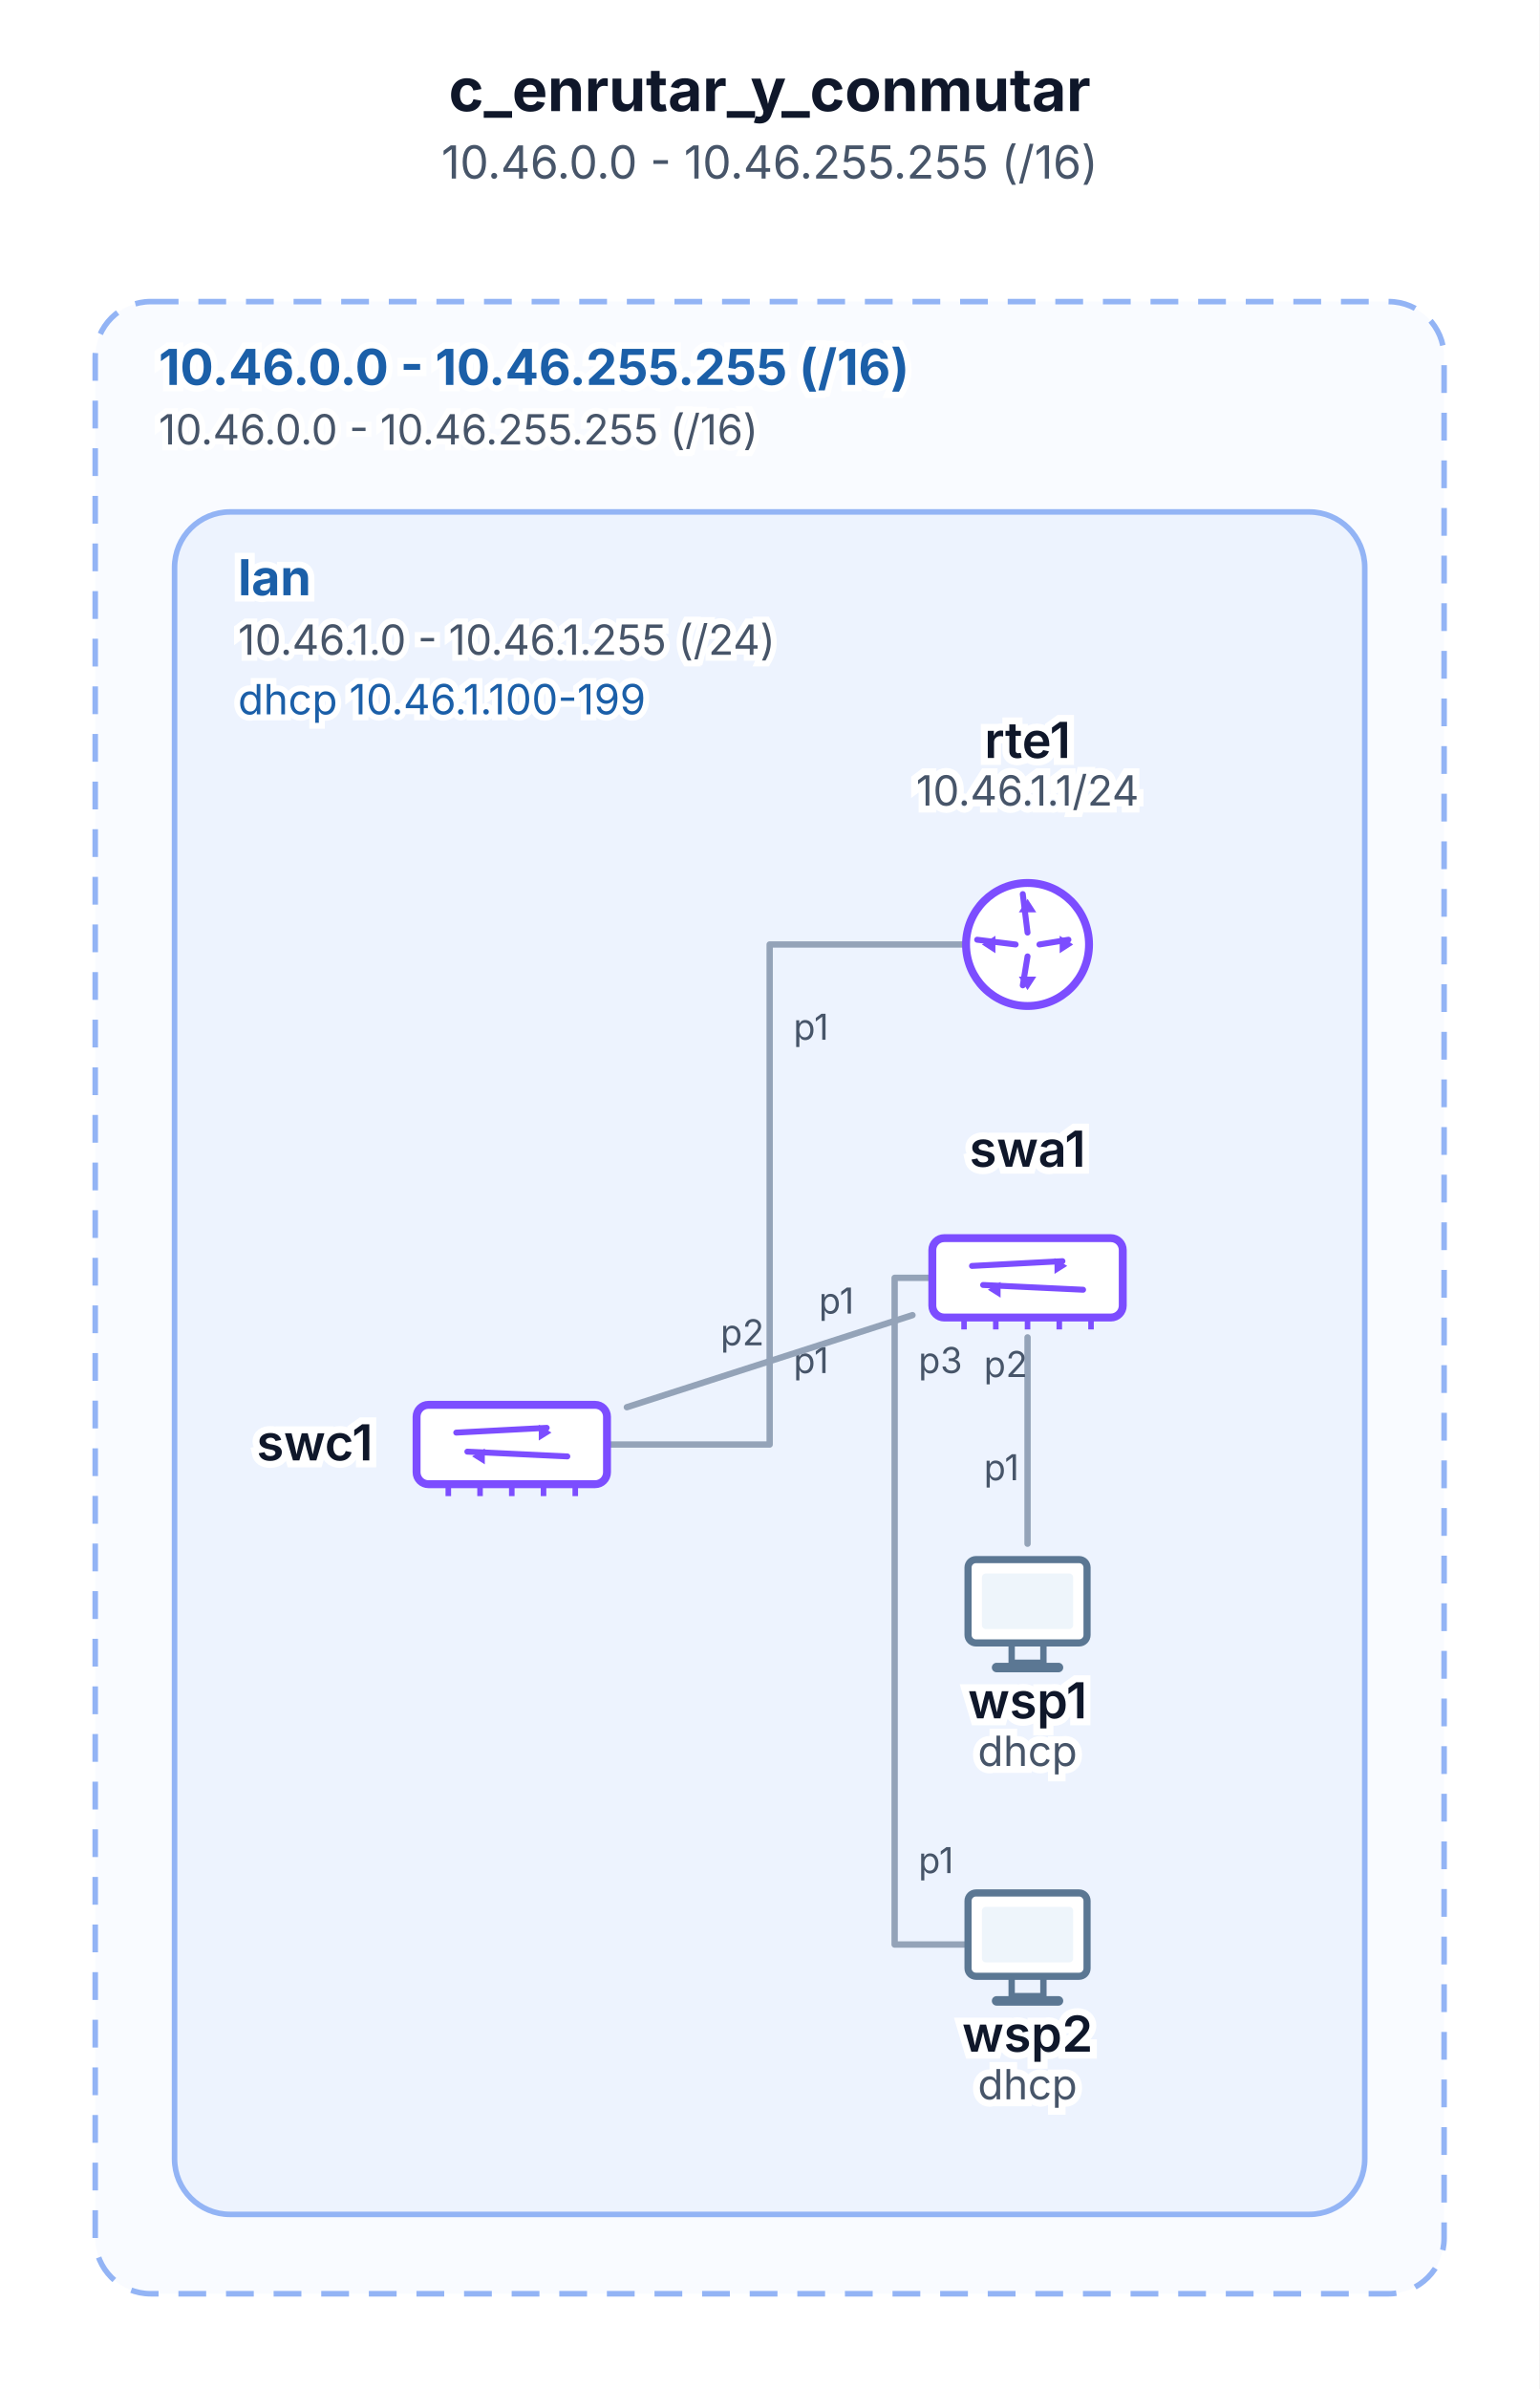
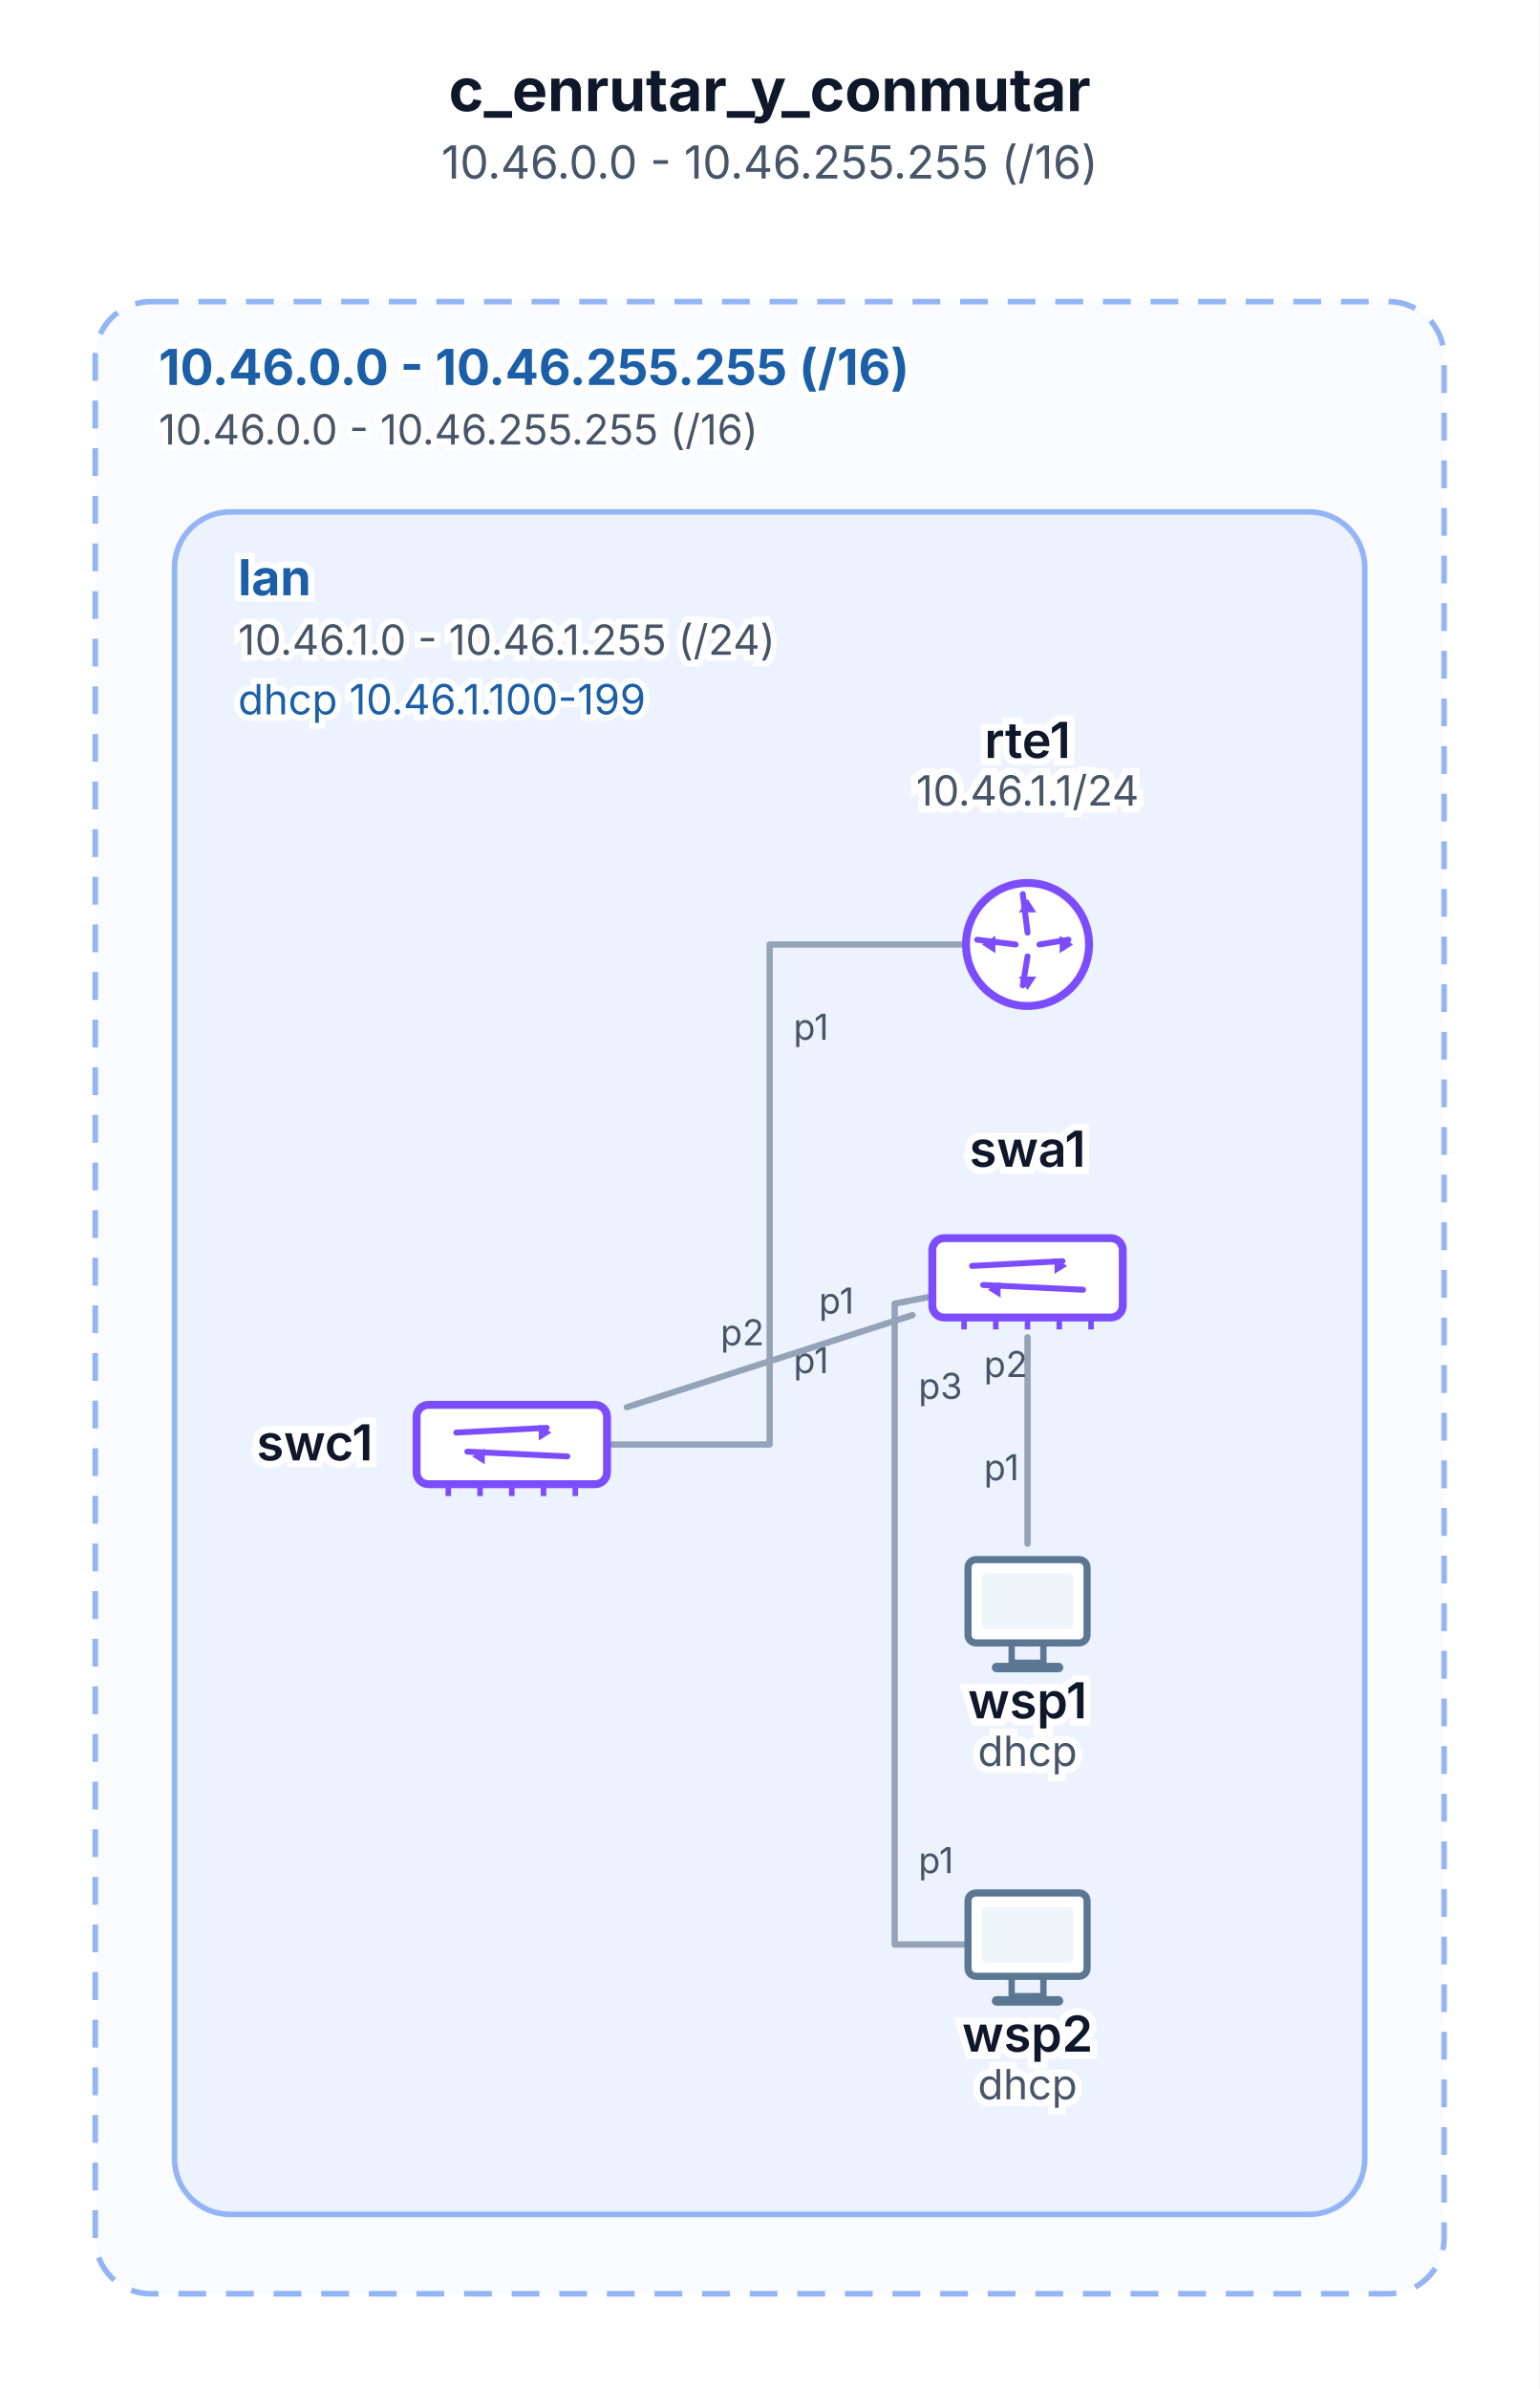
<svg xmlns="http://www.w3.org/2000/svg" width="388" height="602" viewBox="0 0 388 602" role="img" aria-label="Plano de c_enrutar_y_conmutar">
  <rect width="388" height="602" fill="#ffffff" />
  <text x="194.0" y="28" text-anchor="middle" font-family="'Inter','Segoe UI',Helvetica,Arial,sans-serif" font-size="15" font-weight="650" fill="#0f172a">c_enrutar_y_conmutar</text>
  <text x="194.0" y="45" text-anchor="middle" font-family="'Inter','Segoe UI',Helvetica,Arial,sans-serif" font-size="11.5" fill="#475569">10.46.0.0 - 10.46.255.255 (/16)</text>
  <g transform="translate(24.0,76.0)">
    <rect x="0.0" y="0.0" width="340.0" height="502.0" rx="14" fill="#3b82f6" fill-opacity="0.03" stroke="#93b4f5" stroke-width="1.4" stroke-dasharray="7 5" />
    <g data-area="10.46.0.0 - 10.46.255.255 (/16)" data-x="0.0" data-y="0.0" data-ancho="340.0" data-alto="502.0" data-subred="10.46.0.0 - 10.46.255.255 (/16)" data-nube="0" data-hijas="1" />
    <text x="16.0" y="21.0" font-family="'Inter','Segoe UI',Helvetica,Arial,sans-serif" font-size="12.5" font-weight="650" fill="#1b5fa8" paint-order="stroke" stroke="#ffffff" stroke-width="3.2">10.46.0.0 - 10.46.255.255 (/16)</text>
    <text x="16.0" y="36.0" font-family="'Inter','Segoe UI',Helvetica,Arial,sans-serif" font-size="10.5" fill="#475569" paint-order="stroke" stroke="#ffffff" stroke-width="3">10.46.0.0 - 10.46.255.255 (/16)</text>
    <rect x="20.0" y="53.0" width="300.0" height="429.0" rx="14" fill="#3b82f6" fill-opacity="0.06" stroke="#93b4f5" stroke-width="1.4" />
    <g data-area="lan" data-x="20.0" data-y="53.0" data-ancho="300.0" data-alto="429.0" data-subred="10.46.1.0 - 10.46.1.255 (/24)" data-nube="0" data-hijas="0" />
    <text x="36.0" y="74.0" font-family="'Inter','Segoe UI',Helvetica,Arial,sans-serif" font-size="12.5" font-weight="650" fill="#1b5fa8" paint-order="stroke" stroke="#ffffff" stroke-width="3.2">lan</text>
    <text x="36.0" y="89.0" font-family="'Inter','Segoe UI',Helvetica,Arial,sans-serif" font-size="10.5" fill="#475569" paint-order="stroke" stroke="#ffffff" stroke-width="3">10.46.1.0 - 10.46.1.255 (/24)</text>
    <text x="36.0" y="104.0" font-family="'Inter','Segoe UI',Helvetica,Arial,sans-serif" font-size="10.5" fill="#1b5fa8" paint-order="stroke" stroke="#ffffff" stroke-width="3">dhcp 10.46.1.100-199</text>
    <g class="cable" data-a="rte1" data-pa="1" data-z="swc1" data-pz="1">
      <polyline points="235.0,162.0 170.0,162.0 170.0,288.0 105.0,288.0" fill="none" stroke="#94a3b8" stroke-width="1.6" stroke-linejoin="round" stroke-linecap="round" />
      <text x="176.0" y="186.0" font-family="'Inter','Segoe UI',Helvetica,Arial,sans-serif" font-size="9" fill="#475569">p1</text>
      <text x="176.0" y="270.0" font-family="'Inter','Segoe UI',Helvetica,Arial,sans-serif" font-size="9" fill="#475569">p1</text>
    </g>
    <g class="cable" data-a="swc1" data-pa="2" data-z="swa1" data-pz="1">
      <line x1="134.0" y1="278.6" x2="206.0" y2="255.4" stroke="#94a3b8" stroke-width="1.6" stroke-linecap="round" />
      <text x="157.6" y="263.0" font-family="'Inter','Segoe UI',Helvetica,Arial,sans-serif" font-size="9" fill="#475569">p2</text>
      <text x="182.4" y="255.0" font-family="'Inter','Segoe UI',Helvetica,Arial,sans-serif" font-size="9" fill="#475569">p1</text>
    </g>
    <g class="cable" data-a="swa1" data-pa="2" data-z="wsp1" data-pz="1">
      <line x1="235.0" y1="261.0" x2="235.0" y2="313.0" stroke="#94a3b8" stroke-width="1.6" stroke-linecap="round" />
      <text x="224.0" y="271.0" font-family="'Inter','Segoe UI',Helvetica,Arial,sans-serif" font-size="9" fill="#475569">p2</text>
      <text x="224.0" y="297.0" font-family="'Inter','Segoe UI',Helvetica,Arial,sans-serif" font-size="9" fill="#475569">p1</text>
    </g>
    <g class="cable" data-a="swa1" data-pa="3" data-z="wsp2" data-pz="1">
-       <polyline points="235.0,246.0 201.5,246.0 201.5,414.0 235.0,414.0" fill="none" stroke="#94a3b8" stroke-width="1.6" stroke-linejoin="round" stroke-linecap="round" />
-       <text x="207.5" y="270.0" font-family="'Inter','Segoe UI',Helvetica,Arial,sans-serif" font-size="9" fill="#475569">p3</text>
+       <polyline points="235.0,246.0 201.5,252.5 201.5,414.0 235.0,414.0" fill="none" stroke="#94a3b8" stroke-width="1.6" stroke-linejoin="round" stroke-linecap="round" />
+       <text x="207.5" y="276.5" font-family="'Inter','Segoe UI',Helvetica,Arial,sans-serif" font-size="9" fill="#475569">p3</text>
      <text x="207.5" y="396.0" font-family="'Inter','Segoe UI',Helvetica,Arial,sans-serif" font-size="9" fill="#475569">p1</text>
    </g>
    <g data-rol="swc1" data-x="105.0" data-y="288.0" transform="translate(105.0,288.0) scale(1.0)">
      <rect x="-24" y="-10" width="48" height="20" rx="3" fill="#ffffff" stroke="#7c4dff" stroke-width="2" />
      <line x1="-14" y1="-3" x2="8.8" y2="-4.2" stroke="#7c4dff" stroke-width="1.5" stroke-linecap="round" />
      <polygon points="10,-3 6.8,-1.0 6.8,-5.0" fill="#7c4dff" />
      <line x1="14" y1="3" x2="-11.2" y2="1.8" stroke="#7c4dff" stroke-width="1.5" stroke-linecap="round" />
      <polygon points="-10,3 -6.8,1.0 -6.8,5.0" fill="#7c4dff" />
      <path d="M-16 10v3M-8 10v3M0 10v3M8 10v3M16 10v3" stroke="#7c4dff" stroke-width="1.4" />
    </g>
    <g data-rol="rte1" data-x="235.0" data-y="162.0" transform="translate(235.0,162.0) scale(1.0)">
      <circle r="15.5" fill="#ffffff" stroke="#7c4dff" stroke-width="2" />
      <line x1="-3" y1="0" x2="-12.7" y2="-1.2" stroke="#7c4dff" stroke-width="1.5" stroke-linecap="round" />
      <polygon points="-11.5,0 -8.1,-2.2 -8.1,2.2" fill="#7c4dff" />
      <line x1="3" y1="0" x2="10.3" y2="-1.2" stroke="#7c4dff" stroke-width="1.5" stroke-linecap="round" />
      <polygon points="11.5,0 8.1,2.2 8.1,-2.2" fill="#7c4dff" />
      <line x1="0" y1="-3" x2="-1.2" y2="-12.7" stroke="#7c4dff" stroke-width="1.5" stroke-linecap="round" />
      <polygon points="0,-11.5 2.2,-8.1 -2.2,-8.1" fill="#7c4dff" />
      <line x1="0" y1="3" x2="-1.2" y2="10.3" stroke="#7c4dff" stroke-width="1.5" stroke-linecap="round" />
      <polygon points="0,11.5 -2.2,8.1 2.2,8.1" fill="#7c4dff" />
    </g>
    <g data-rol="swa1" data-x="235.0" data-y="246.0" transform="translate(235.0,246.0) scale(1.0)">
      <rect x="-24" y="-10" width="48" height="20" rx="3" fill="#ffffff" stroke="#7c4dff" stroke-width="2" />
      <line x1="-14" y1="-3" x2="8.8" y2="-4.2" stroke="#7c4dff" stroke-width="1.5" stroke-linecap="round" />
      <polygon points="10,-3 6.8,-1.0 6.8,-5.0" fill="#7c4dff" />
      <line x1="14" y1="3" x2="-11.2" y2="1.8" stroke="#7c4dff" stroke-width="1.5" stroke-linecap="round" />
      <polygon points="-10,3 -6.8,1.0 -6.8,5.0" fill="#7c4dff" />
      <path d="M-16 10v3M-8 10v3M0 10v3M8 10v3M16 10v3" stroke="#7c4dff" stroke-width="1.4" />
    </g>
    <g data-rol="wsp1" data-x="235.0" data-y="330.0" transform="translate(235.0,330.0) scale(1.0)">
      <rect x="-15" y="-13" width="30" height="21" rx="2" fill="#ffffff" stroke="#5b7793" stroke-width="1.8" />
      <rect x="-11.5" y="-9.5" width="23" height="14" rx="1" fill="#eef5fb" />
      <path d="M-4 8v5h8V8" fill="none" stroke="#5b7793" stroke-width="1.6" />
      <rect x="-9" y="13" width="18" height="2.4" rx="1.2" fill="#5b7793" />
    </g>
    <g data-rol="wsp2" data-x="235.0" data-y="414.0" transform="translate(235.0,414.0) scale(1.0)">
      <rect x="-15" y="-13" width="30" height="21" rx="2" fill="#ffffff" stroke="#5b7793" stroke-width="1.8" />
      <rect x="-11.5" y="-9.5" width="23" height="14" rx="1" fill="#eef5fb" />
      <path d="M-4 8v5h8V8" fill="none" stroke="#5b7793" stroke-width="1.6" />
      <rect x="-9" y="13" width="18" height="2.4" rx="1.2" fill="#5b7793" />
    </g>
    <text x="70.0" y="292.0" text-anchor="end" font-family="'Inter','Segoe UI',Helvetica,Arial,sans-serif" font-size="12.5" font-weight="600" fill="#0f172a" stroke="#ffffff" stroke-width="3.5" paint-order="stroke">swc1</text>
    <text x="235.0" y="115.0" text-anchor="middle" font-family="'Inter','Segoe UI',Helvetica,Arial,sans-serif" font-size="12.5" font-weight="600" fill="#0f172a" stroke="#ffffff" stroke-width="3.5" paint-order="stroke">rte1</text>
    <text x="235.0" y="127.0" text-anchor="middle" font-family="'Inter','Segoe UI',Helvetica,Arial,sans-serif" font-size="10.5" font-weight="400" fill="#475569" stroke="#ffffff" stroke-width="3.5" paint-order="stroke">10.46.1.1/24</text>
    <text x="235.0" y="218.0" text-anchor="middle" font-family="'Inter','Segoe UI',Helvetica,Arial,sans-serif" font-size="12.5" font-weight="600" fill="#0f172a" stroke="#ffffff" stroke-width="3.5" paint-order="stroke">swa1</text>
    <text x="235.0" y="357.0" text-anchor="middle" font-family="'Inter','Segoe UI',Helvetica,Arial,sans-serif" font-size="12.5" font-weight="600" fill="#0f172a" stroke="#ffffff" stroke-width="3.5" paint-order="stroke">wsp1</text>
    <text x="235.0" y="369.0" text-anchor="middle" font-family="'Inter','Segoe UI',Helvetica,Arial,sans-serif" font-size="10.5" font-weight="400" fill="#475569" stroke="#ffffff" stroke-width="3.5" paint-order="stroke">dhcp</text>
    <text x="235.0" y="441.0" text-anchor="middle" font-family="'Inter','Segoe UI',Helvetica,Arial,sans-serif" font-size="12.5" font-weight="600" fill="#0f172a" stroke="#ffffff" stroke-width="3.5" paint-order="stroke">wsp2</text>
    <text x="235.0" y="453.0" text-anchor="middle" font-family="'Inter','Segoe UI',Helvetica,Arial,sans-serif" font-size="10.5" font-weight="400" fill="#475569" stroke="#ffffff" stroke-width="3.5" paint-order="stroke">dhcp</text>
  </g>
</svg>
